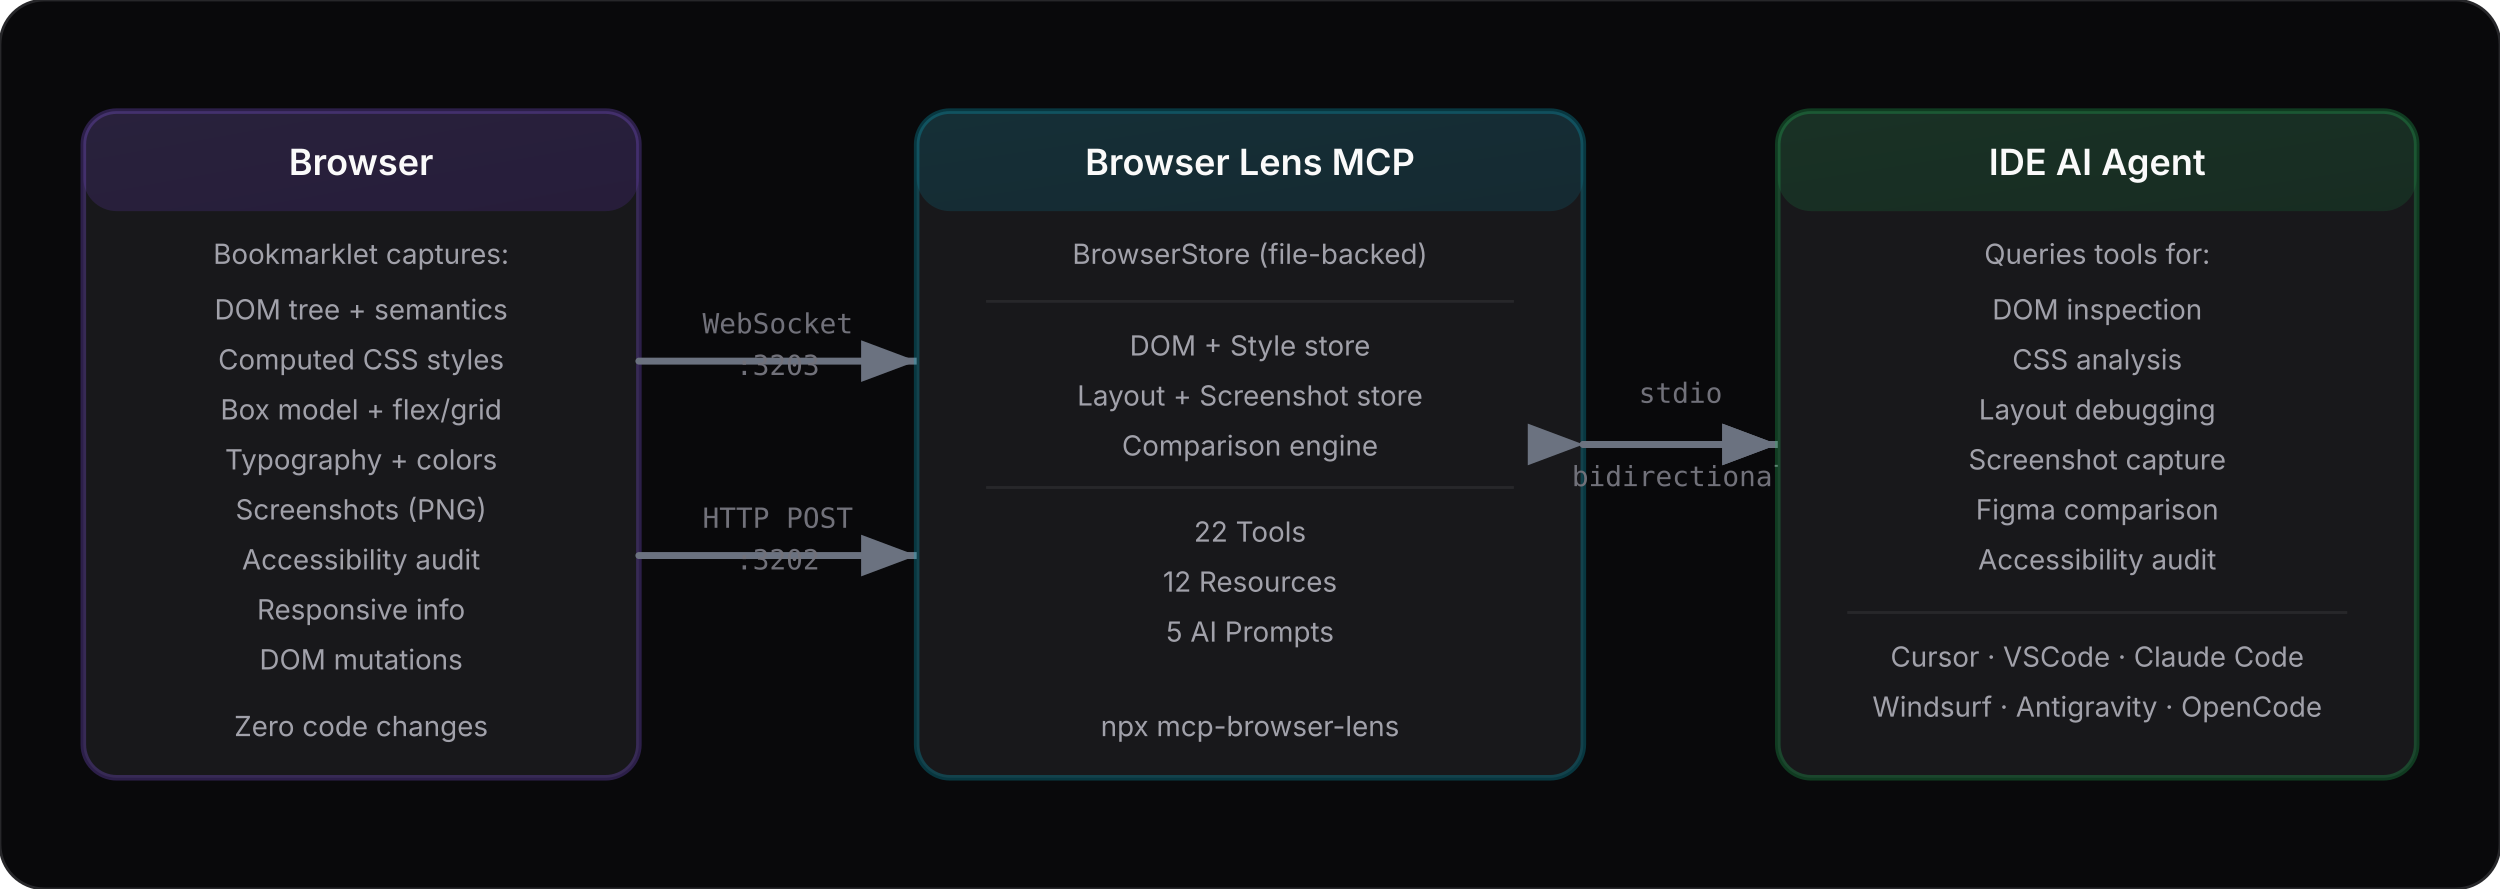
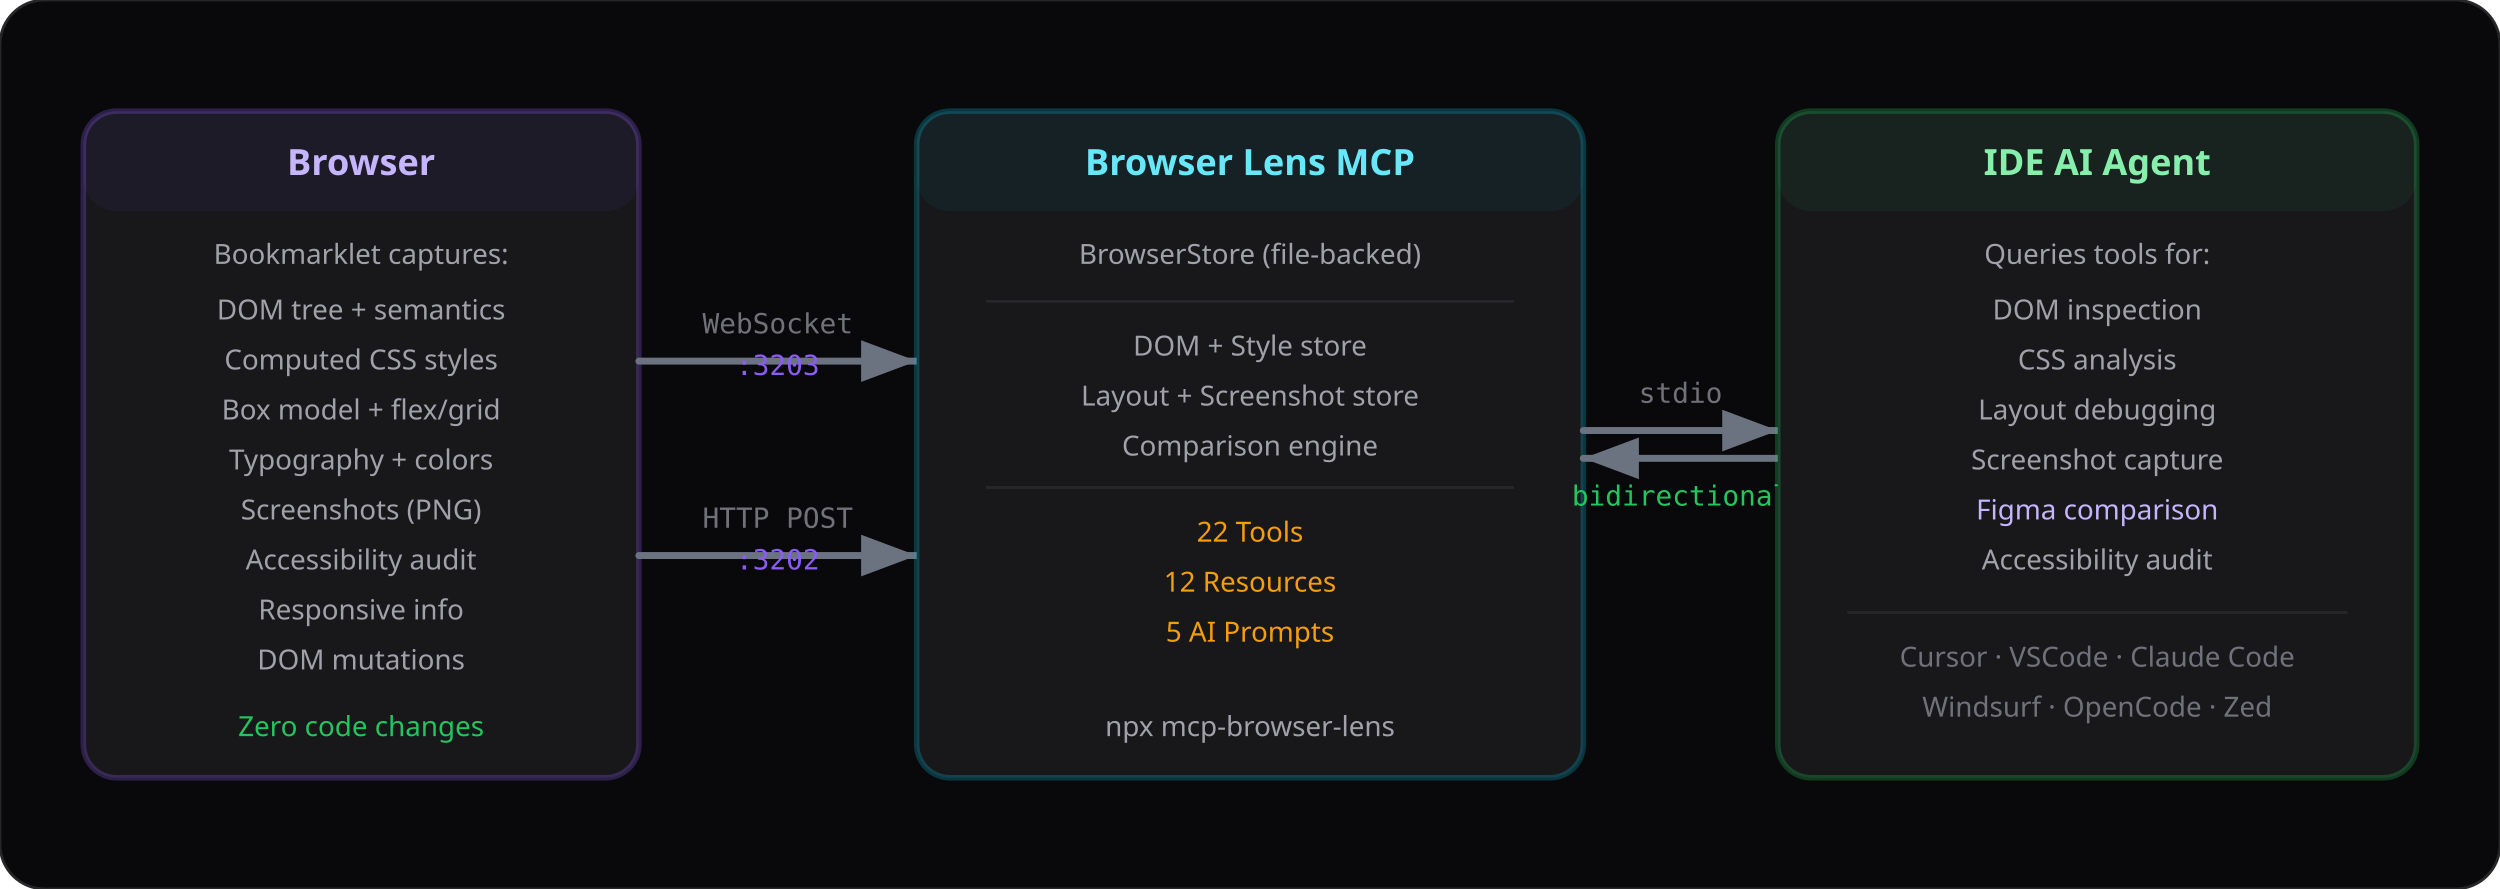
<svg xmlns="http://www.w3.org/2000/svg" viewBox="0 0 900 320" fill="none">
-   <style>
-     .box{rx:12;stroke-width:2}
-     .label{font-family:-apple-system,BlinkMacSystemFont,'Segoe UI',sans-serif;fill:#fafafa;font-size:13px;font-weight:600;text-anchor:middle}
-     .sublabel{font-family:-apple-system,BlinkMacSystemFont,'Segoe UI',sans-serif;fill:#a1a1aa;font-size:10px;text-anchor:middle}
-     .arrow{stroke-width:2.5;stroke-linecap:round;marker-end:url(#ah)}
-     .protocol{font-family:'SF Mono',Monaco,Consolas,monospace;fill:#71717a;font-size:10px;text-anchor:middle;font-weight:500}
-   </style>
  <defs>
-     <linearGradient id="gp" x1="0%" y1="0%" x2="100%" y2="100%">
-       <stop offset="0%" stop-color="#8b5cf6" />
-       <stop offset="100%" stop-color="#7c3aed" />
-     </linearGradient>
-     <linearGradient id="gc" x1="0%" y1="0%" x2="100%" y2="100%">
-       <stop offset="0%" stop-color="#06b6d4" />
-       <stop offset="100%" stop-color="#0891b2" />
-     </linearGradient>
-     <linearGradient id="gg" x1="0%" y1="0%" x2="100%" y2="100%">
-       <stop offset="0%" stop-color="#22c55e" />
-       <stop offset="100%" stop-color="#16a34a" />
-     </linearGradient>
    <marker id="ah" markerWidth="8" markerHeight="6" refX="8" refY="3" orient="auto">
      <path d="M0 0L8 3L0 6Z" fill="#6b7280" />
    </marker>
+     <marker id="ahl" markerWidth="8" markerHeight="6" refX="0" refY="3" orient="auto">
+       <path d="M8 0L0 3L8 6Z" fill="#6b7280" />
+     </marker>
  </defs>
  <rect x="0" y="0" width="900" height="320" rx="16" fill="#09090b" stroke="#27272a" stroke-width="1" />
-   <rect x="30" y="40" width="200" height="240" class="box" fill="#18181b" stroke="#8b5cf644" />
-   <rect x="30" y="40" width="200" height="36" rx="12" fill="url(#gp)" opacity="0.15" />
-   <text x="130" y="63" class="label" fill="#c4b5fd">Browser</text>
-   <text x="130" y="95" class="sublabel">Bookmarklet captures:</text>
-   <text x="130" y="115" class="sublabel">DOM tree + semantics</text>
-   <text x="130" y="133" class="sublabel">Computed CSS styles</text>
-   <text x="130" y="151" class="sublabel">Box model + flex/grid</text>
-   <text x="130" y="169" class="sublabel">Typography + colors</text>
-   <text x="130" y="187" class="sublabel">Screenshots (PNG)</text>
-   <text x="130" y="205" class="sublabel">Accessibility audit</text>
-   <text x="130" y="223" class="sublabel">Responsive info</text>
-   <text x="130" y="241" class="sublabel">DOM mutations</text>
-   <text x="130" y="265" class="sublabel" fill="#22c55e">Zero code changes</text>
-   <line x1="230" y1="130" x2="330" y2="130" class="arrow" stroke="#6b7280" />
-   <text x="280" y="120" class="protocol">WebSocket</text>
-   <text x="280" y="135" class="protocol" fill="#8b5cf6">:3203</text>
-   <line x1="230" y1="200" x2="330" y2="200" class="arrow" stroke="#6b7280" />
-   <text x="280" y="190" class="protocol">HTTP POST</text>
-   <text x="280" y="205" class="protocol" fill="#8b5cf6">:3202</text>
-   <rect x="330" y="40" width="240" height="240" class="box" fill="#18181b" stroke="#06b6d444" />
-   <rect x="330" y="40" width="240" height="36" rx="12" fill="url(#gc)" opacity="0.15" />
-   <text x="450" y="63" class="label" fill="#67e8f9">Browser Lens MCP</text>
-   <text x="450" y="95" class="sublabel">BrowserStore (file-backed)</text>
+   <rect x="30" y="40" width="200" height="240" rx="12" fill="#18181b" stroke="#8b5cf644" stroke-width="2" />
+   <rect x="30" y="40" width="200" height="36" rx="12" fill="#8b5cf610" />
+   <text x="130" y="63" font-family="sans-serif" fill="#c4b5fd" font-size="13" font-weight="600" text-anchor="middle">Browser</text>
+   <text x="130" y="95" font-family="sans-serif" fill="#a1a1aa" font-size="10" text-anchor="middle">Bookmarklet captures:</text>
+   <text x="130" y="115" font-family="sans-serif" fill="#a1a1aa" font-size="10" text-anchor="middle">DOM tree + semantics</text>
+   <text x="130" y="133" font-family="sans-serif" fill="#a1a1aa" font-size="10" text-anchor="middle">Computed CSS styles</text>
+   <text x="130" y="151" font-family="sans-serif" fill="#a1a1aa" font-size="10" text-anchor="middle">Box model + flex/grid</text>
+   <text x="130" y="169" font-family="sans-serif" fill="#a1a1aa" font-size="10" text-anchor="middle">Typography + colors</text>
+   <text x="130" y="187" font-family="sans-serif" fill="#a1a1aa" font-size="10" text-anchor="middle">Screenshots (PNG)</text>
+   <text x="130" y="205" font-family="sans-serif" fill="#a1a1aa" font-size="10" text-anchor="middle">Accessibility audit</text>
+   <text x="130" y="223" font-family="sans-serif" fill="#a1a1aa" font-size="10" text-anchor="middle">Responsive info</text>
+   <text x="130" y="241" font-family="sans-serif" fill="#a1a1aa" font-size="10" text-anchor="middle">DOM mutations</text>
+   <text x="130" y="265" font-family="sans-serif" fill="#22c55e" font-size="10" text-anchor="middle">Zero code changes</text>
+   <line x1="230" y1="130" x2="330" y2="130" stroke="#6b7280" stroke-width="2.5" stroke-linecap="round" marker-end="url(#ah)" />
+   <text x="280" y="120" font-family="monospace" fill="#71717a" font-size="10" text-anchor="middle" font-weight="500">WebSocket</text>
+   <text x="280" y="135" font-family="monospace" fill="#8b5cf6" font-size="10" text-anchor="middle" font-weight="500">:3203</text>
+   <line x1="230" y1="200" x2="330" y2="200" stroke="#6b7280" stroke-width="2.5" stroke-linecap="round" marker-end="url(#ah)" />
+   <text x="280" y="190" font-family="monospace" fill="#71717a" font-size="10" text-anchor="middle" font-weight="500">HTTP POST</text>
+   <text x="280" y="205" font-family="monospace" fill="#8b5cf6" font-size="10" text-anchor="middle" font-weight="500">:3202</text>
+   <rect x="330" y="40" width="240" height="240" rx="12" fill="#18181b" stroke="#06b6d444" stroke-width="2" />
+   <rect x="330" y="40" width="240" height="36" rx="12" fill="#06b6d410" />
+   <text x="450" y="63" font-family="sans-serif" fill="#67e8f9" font-size="13" font-weight="600" text-anchor="middle">Browser Lens MCP</text>
+   <text x="450" y="95" font-family="sans-serif" fill="#a1a1aa" font-size="10" text-anchor="middle">BrowserStore (file-backed)</text>
  <rect x="355" y="108" width="190" height="1" fill="#27272a" />
-   <text x="450" y="128" class="sublabel">DOM + Style store</text>
-   <text x="450" y="146" class="sublabel">Layout + Screenshot store</text>
-   <text x="450" y="164" class="sublabel">Comparison engine</text>
+   <text x="450" y="128" font-family="sans-serif" fill="#a1a1aa" font-size="10" text-anchor="middle">DOM + Style store</text>
+   <text x="450" y="146" font-family="sans-serif" fill="#a1a1aa" font-size="10" text-anchor="middle">Layout + Screenshot store</text>
+   <text x="450" y="164" font-family="sans-serif" fill="#a1a1aa" font-size="10" text-anchor="middle">Comparison engine</text>
  <rect x="355" y="175" width="190" height="1" fill="#27272a" />
-   <text x="450" y="195" class="sublabel" fill="#f59e0b">22 Tools</text>
-   <text x="450" y="213" class="sublabel" fill="#f59e0b">12 Resources</text>
-   <text x="450" y="231" class="sublabel" fill="#f59e0b">5 AI Prompts</text>
-   <text x="450" y="265" class="sublabel" fill="#a1a1aa">npx mcp-browser-lens</text>
-   <line x1="570" y1="160" x2="640" y2="160" class="arrow" stroke="#6b7280" />
-   <path d="M640 160L570 160" class="arrow" stroke="#6b7280" marker-end="none" marker-start="url(#ah)" transform="rotate(180,605,160)" />
-   <text x="605" y="145" class="protocol">stdio</text>
-   <text x="605" y="175" class="protocol" fill="#22c55e">bidirectional</text>
-   <rect x="640" y="40" width="230" height="240" class="box" fill="#18181b" stroke="#22c55e44" />
-   <rect x="640" y="40" width="230" height="36" rx="12" fill="url(#gg)" opacity="0.15" />
-   <text x="755" y="63" class="label" fill="#86efac">IDE AI Agent</text>
-   <text x="755" y="95" class="sublabel">Queries tools for:</text>
-   <text x="755" y="115" class="sublabel">DOM inspection</text>
-   <text x="755" y="133" class="sublabel">CSS analysis</text>
-   <text x="755" y="151" class="sublabel">Layout debugging</text>
-   <text x="755" y="169" class="sublabel">Screenshot capture</text>
-   <text x="755" y="187" class="sublabel" fill="#c4b5fd">Figma comparison</text>
-   <text x="755" y="205" class="sublabel">Accessibility audit</text>
+   <text x="450" y="195" font-family="sans-serif" fill="#f59e0b" font-size="10" text-anchor="middle">22 Tools</text>
+   <text x="450" y="213" font-family="sans-serif" fill="#f59e0b" font-size="10" text-anchor="middle">12 Resources</text>
+   <text x="450" y="231" font-family="sans-serif" fill="#f59e0b" font-size="10" text-anchor="middle">5 AI Prompts</text>
+   <text x="450" y="265" font-family="sans-serif" fill="#a1a1aa" font-size="10" text-anchor="middle">npx mcp-browser-lens</text>
+   <line x1="570" y1="155" x2="640" y2="155" stroke="#6b7280" stroke-width="2.5" stroke-linecap="round" marker-end="url(#ah)" />
+   <line x1="640" y1="165" x2="570" y2="165" stroke="#6b7280" stroke-width="2.5" stroke-linecap="round" marker-end="url(#ah)" />
+   <text x="605" y="145" font-family="monospace" fill="#71717a" font-size="10" text-anchor="middle" font-weight="500">stdio</text>
+   <text x="605" y="182" font-family="monospace" fill="#22c55e" font-size="10" text-anchor="middle" font-weight="500">bidirectional</text>
+   <rect x="640" y="40" width="230" height="240" rx="12" fill="#18181b" stroke="#22c55e44" stroke-width="2" />
+   <rect x="640" y="40" width="230" height="36" rx="12" fill="#22c55e10" />
+   <text x="755" y="63" font-family="sans-serif" fill="#86efac" font-size="13" font-weight="600" text-anchor="middle">IDE AI Agent</text>
+   <text x="755" y="95" font-family="sans-serif" fill="#a1a1aa" font-size="10" text-anchor="middle">Queries tools for:</text>
+   <text x="755" y="115" font-family="sans-serif" fill="#a1a1aa" font-size="10" text-anchor="middle">DOM inspection</text>
+   <text x="755" y="133" font-family="sans-serif" fill="#a1a1aa" font-size="10" text-anchor="middle">CSS analysis</text>
+   <text x="755" y="151" font-family="sans-serif" fill="#a1a1aa" font-size="10" text-anchor="middle">Layout debugging</text>
+   <text x="755" y="169" font-family="sans-serif" fill="#a1a1aa" font-size="10" text-anchor="middle">Screenshot capture</text>
+   <text x="755" y="187" font-family="sans-serif" fill="#c4b5fd" font-size="10" text-anchor="middle">Figma comparison</text>
+   <text x="755" y="205" font-family="sans-serif" fill="#a1a1aa" font-size="10" text-anchor="middle">Accessibility audit</text>
  <rect x="665" y="220" width="180" height="1" fill="#27272a" />
-   <text x="755" y="240" class="sublabel" fill="#71717a">Cursor · VSCode · Claude Code</text>
-   <text x="755" y="258" class="sublabel" fill="#71717a">Windsurf · Antigravity · OpenCode</text>
+   <text x="755" y="240" font-family="sans-serif" fill="#71717a" font-size="10" text-anchor="middle">Cursor · VSCode · Claude Code</text>
+   <text x="755" y="258" font-family="sans-serif" fill="#71717a" font-size="10" text-anchor="middle">Windsurf · OpenCode · Zed</text>
</svg>
